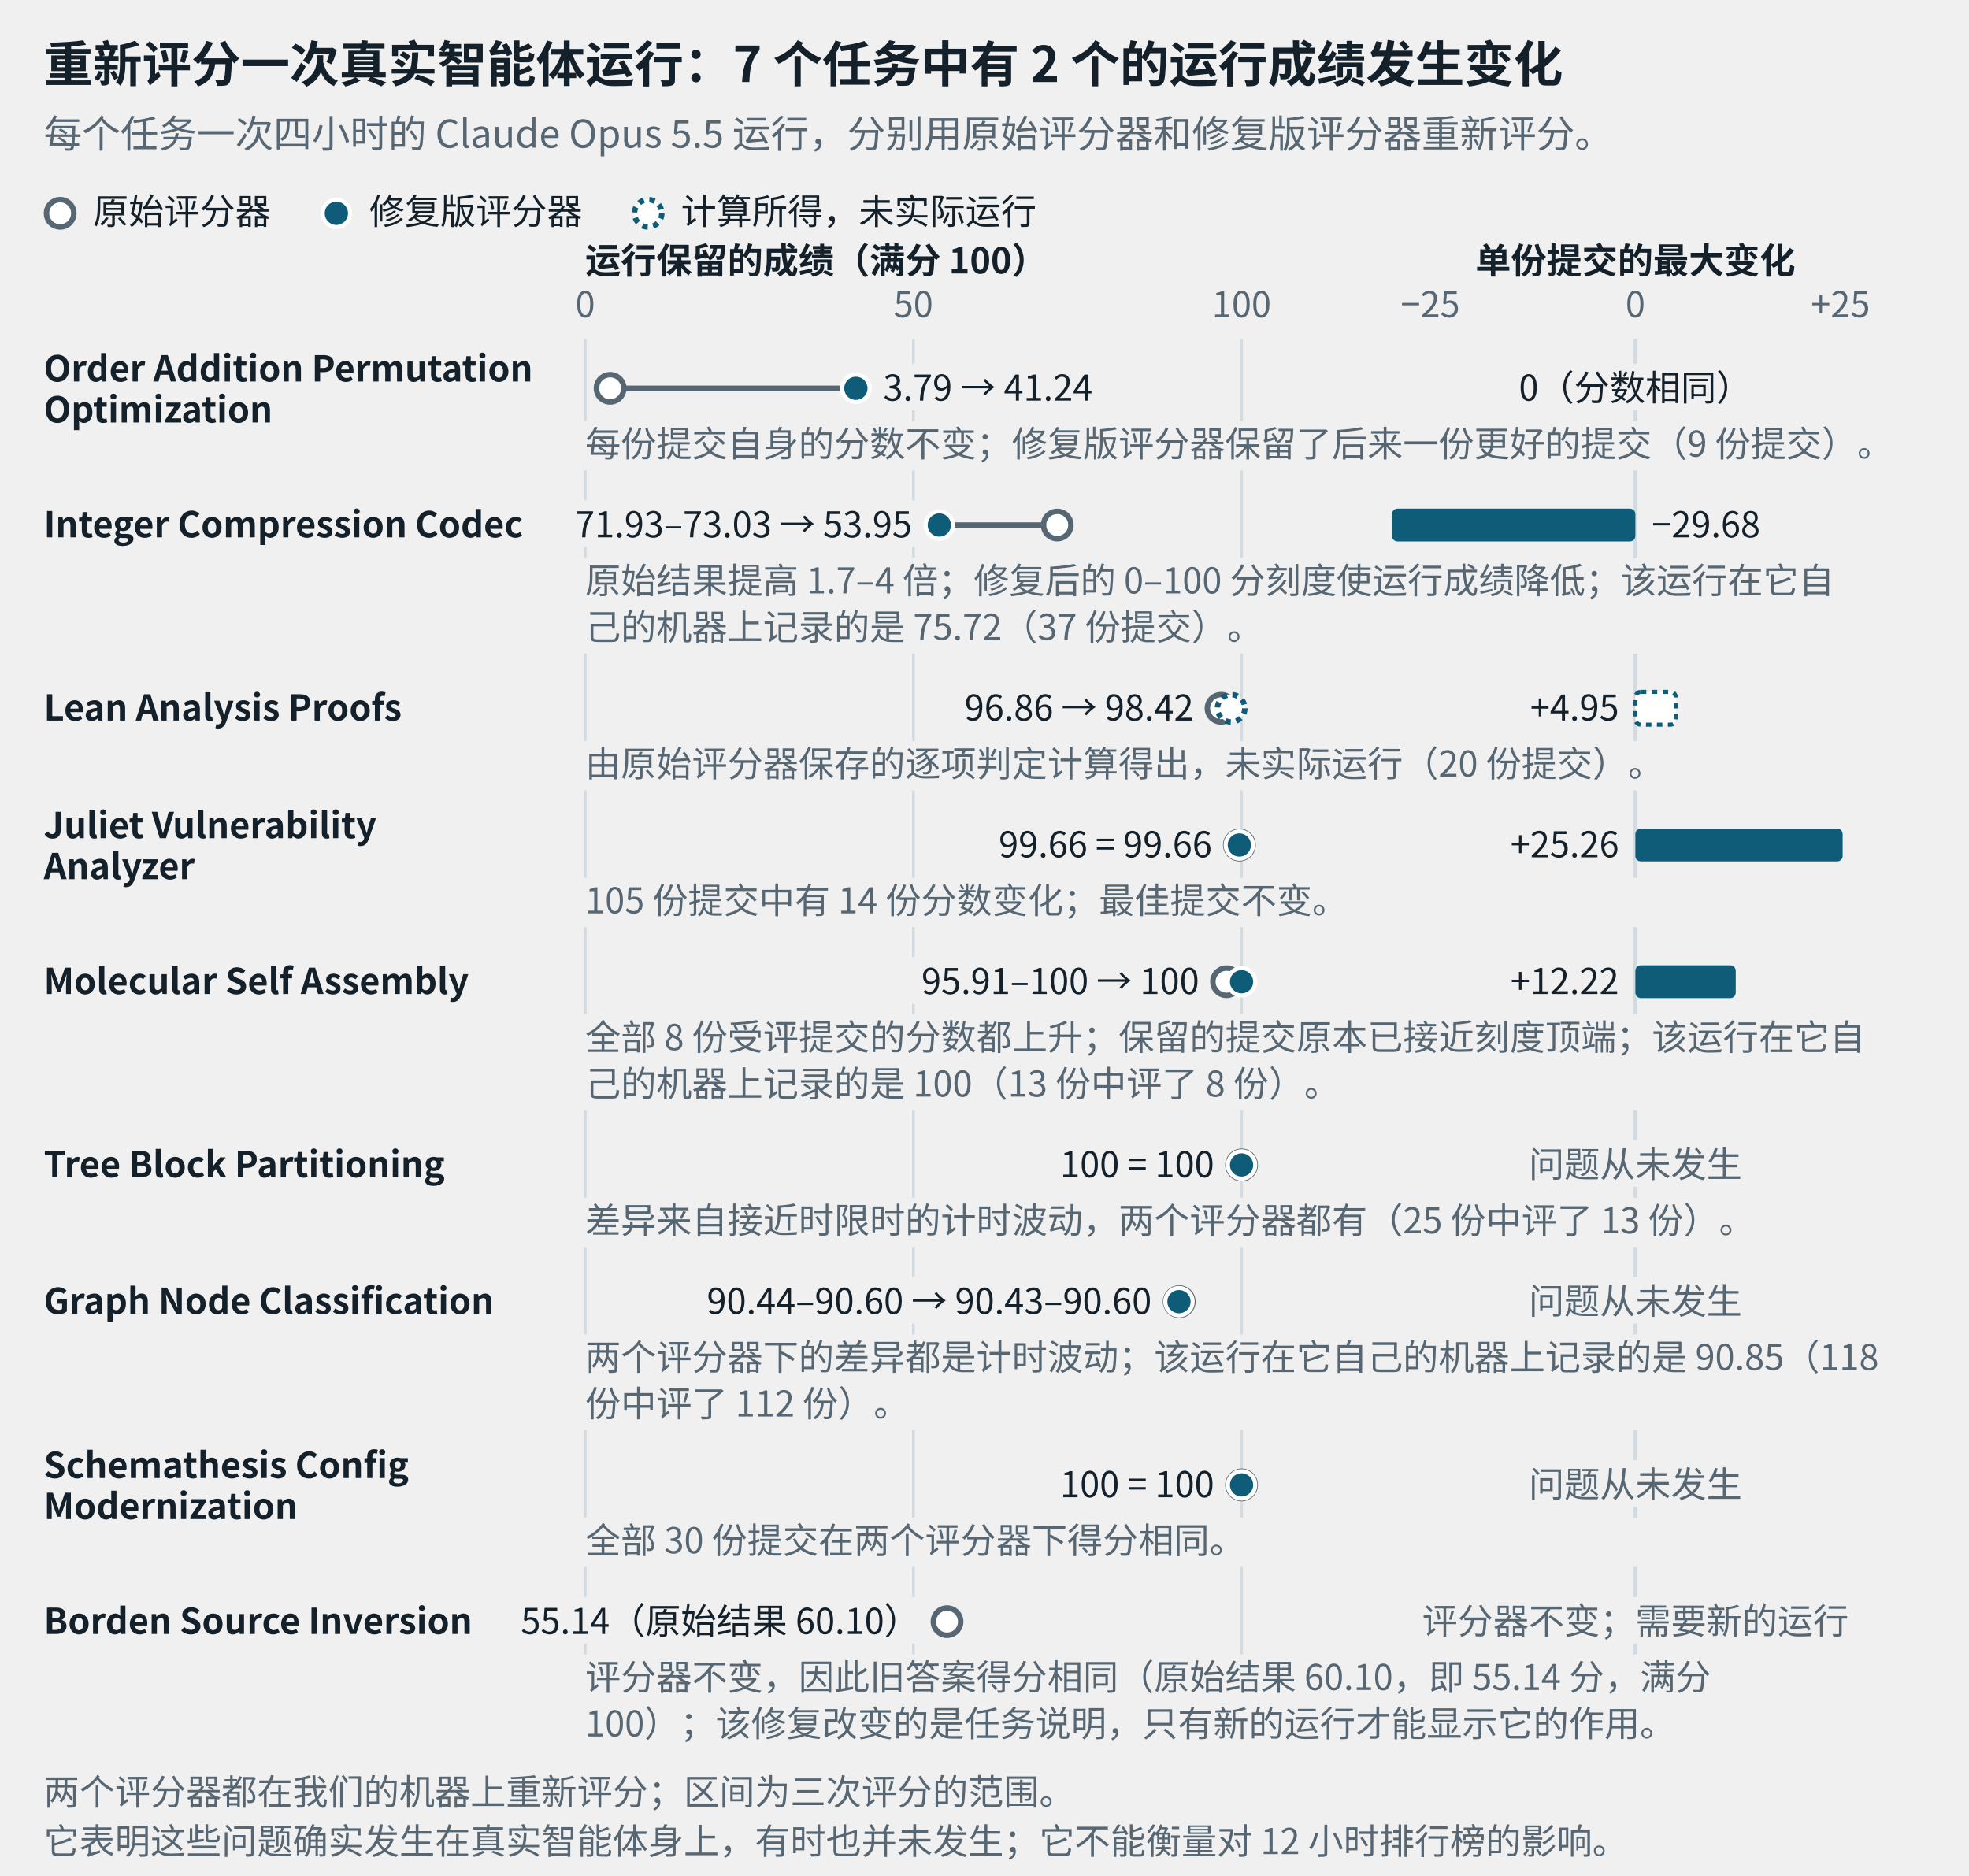
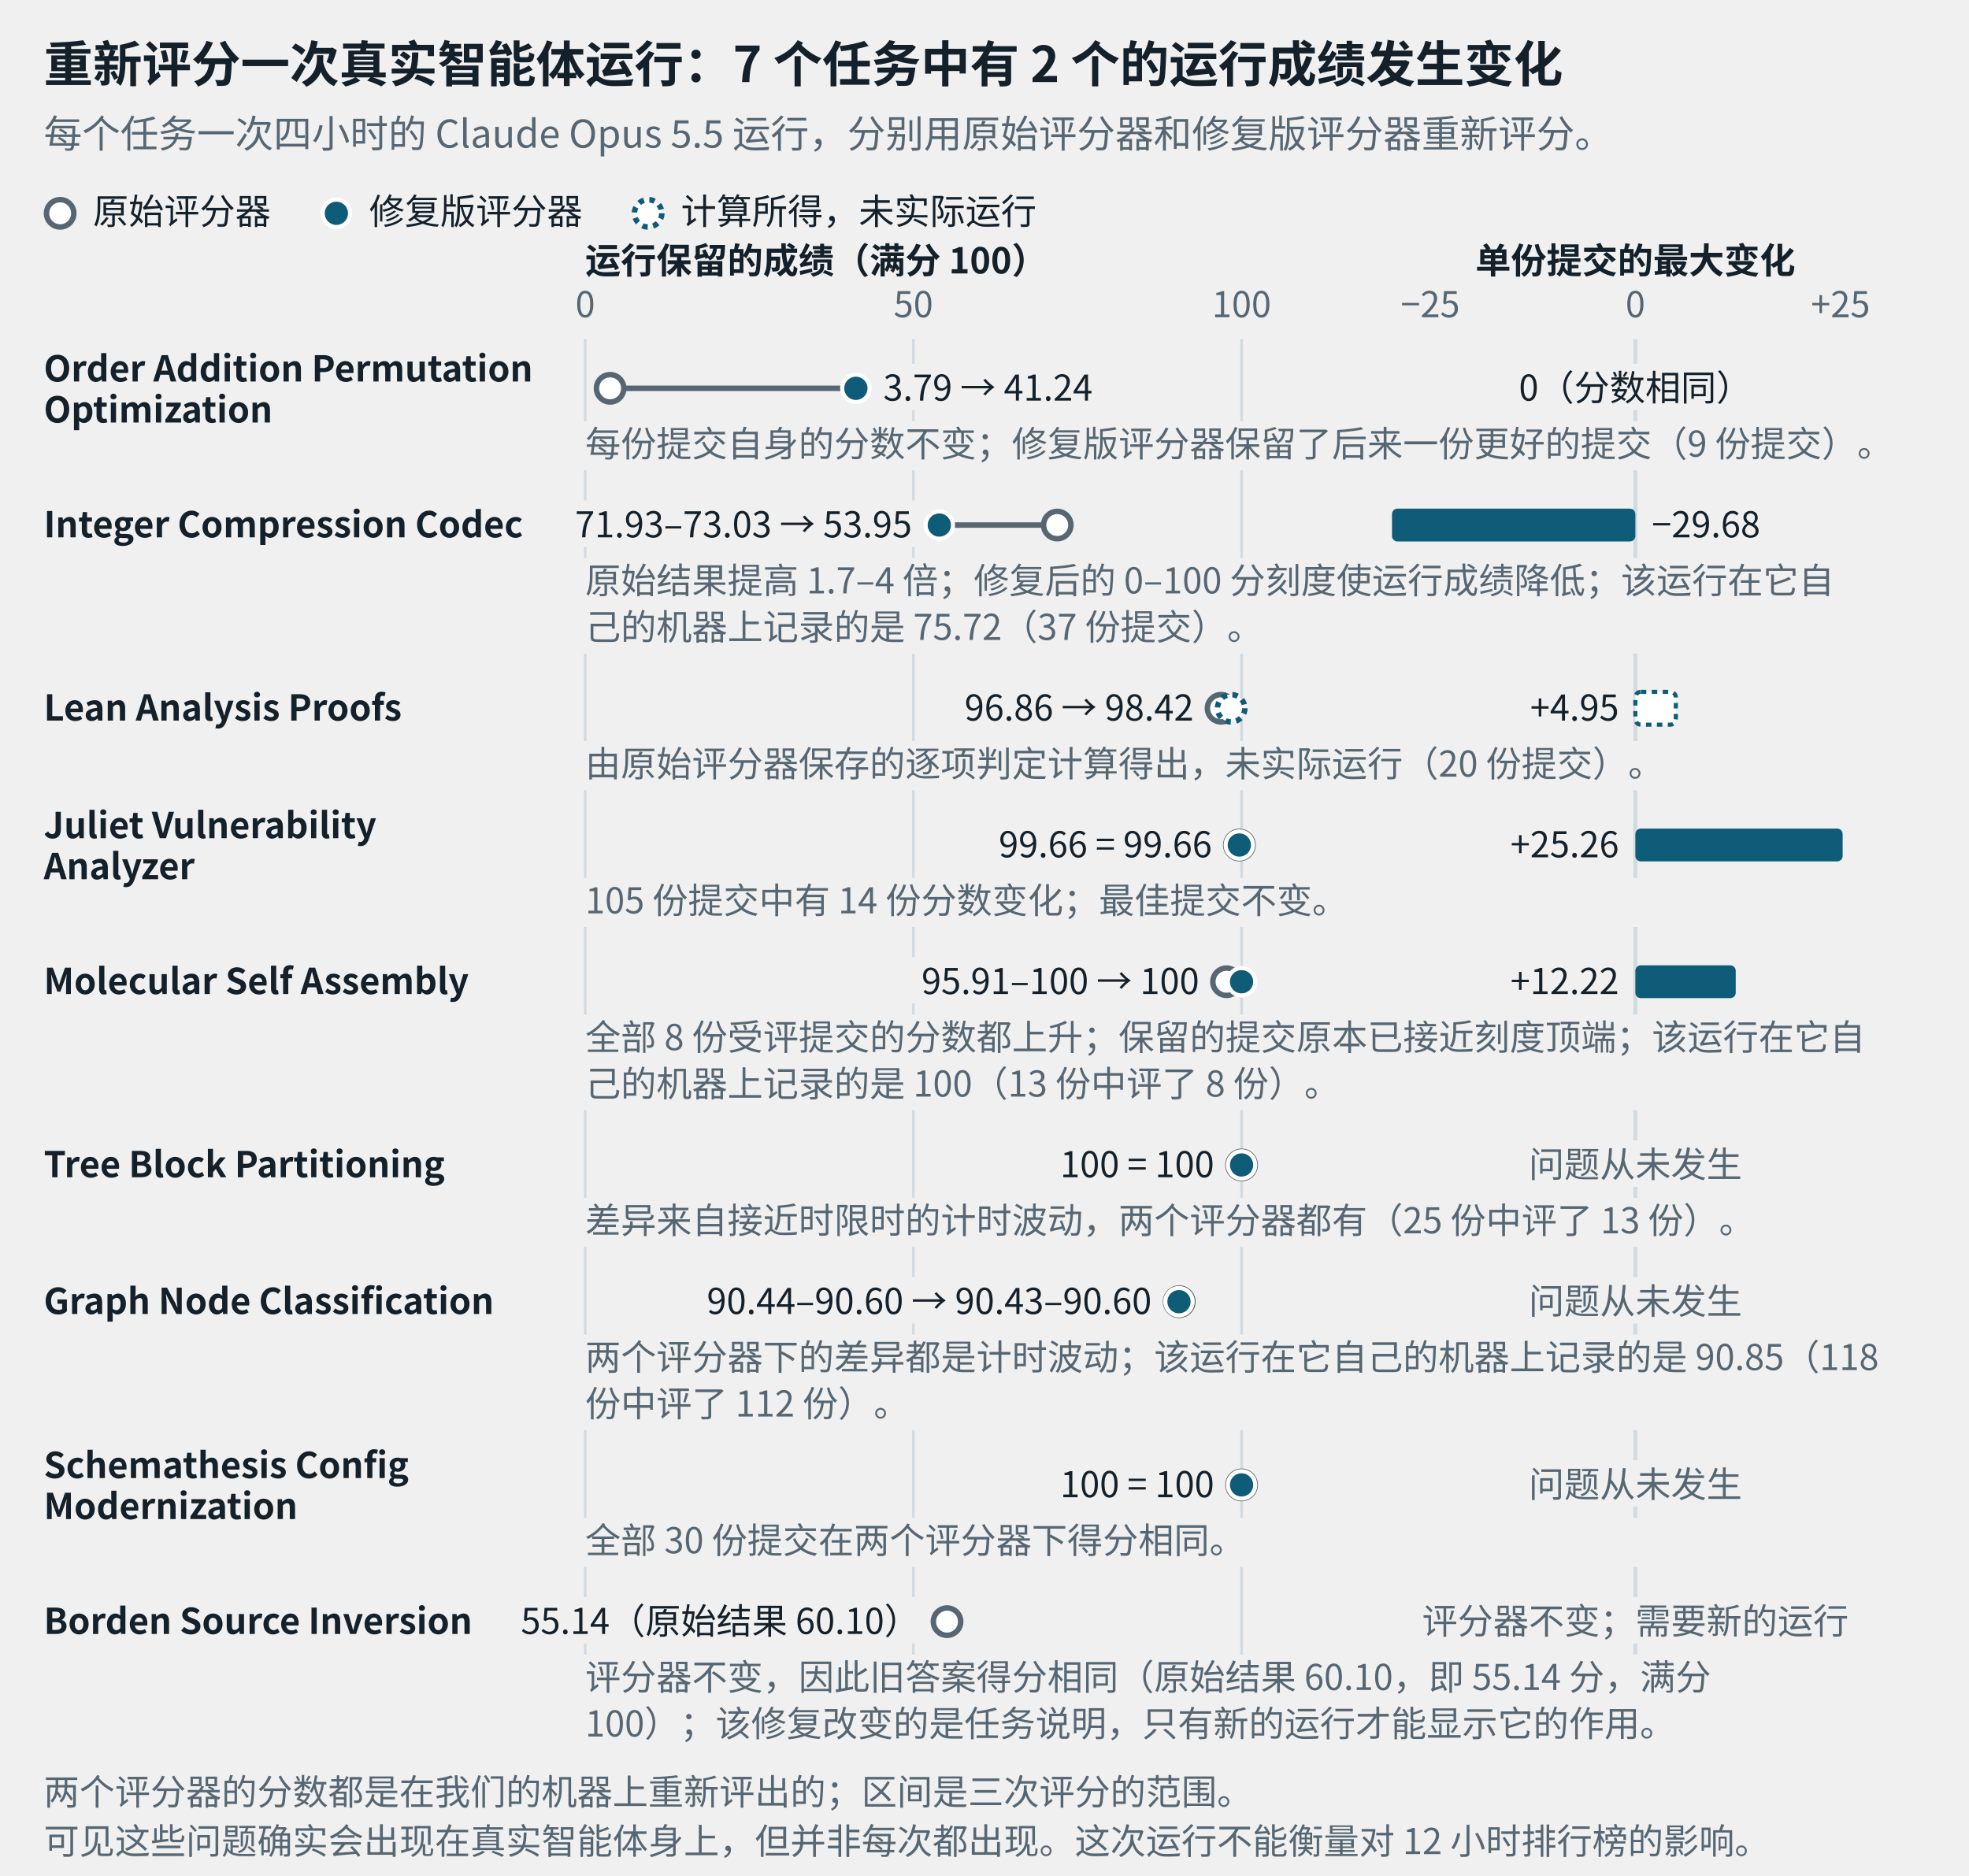
<svg xmlns="http://www.w3.org/2000/svg" viewBox="0 0 720 686" role="img">
  <style>
  .ink{fill:#14212b} .muted{fill:#566773} .rule{stroke:#d3dbe0} .bg{fill:#ffffff}
  .good{fill:#2c7a57} .bad{fill:#ad3528} .warn{fill:#9a6510} .acc{fill:#0f5c78}
  .accS{stroke:#0f5c78} .inkS{stroke:#14212b} .warnS{stroke:#9a6510} .mutedS{stroke:#566773}
  .accBg{fill:#e3eff4} .ioRing{stroke:#ffffff} .ioBand{fill:#eef2f4}
  text{font-family:"IBM Plex Sans","Noto Sans SC","Noto Sans CJK SC","PingFang SC","Microsoft YaHei",system-ui,-apple-system,"Segoe UI",sans-serif}
  @media (prefers-color-scheme: dark){
    .ink{fill:#e2e9ed} .muted{fill:#95a6b1} .rule{stroke:#2a3843} .bg{fill:#152029}
    .good{fill:#6cc79a} .bad{fill:#f08a7c} .warn{fill:#e0a64a} .acc{fill:#6cb6d3}
    .accS{stroke:#6cb6d3} .inkS{stroke:#e2e9ed} .warnS{stroke:#e0a64a} .mutedS{stroke:#95a6b1}
    .accBg{fill:#16303c} .ioRing{stroke:#152029} .ioBand{fill:#1c2a34}
  }
</style>
  <text x="16" y="30" class="ink" font-size="18" text-anchor="start" font-weight="700">重新评分一次真实智能体运行：7 个任务中有 2 个的运行成绩发生变化</text>
  <text x="16" y="54" class="muted" font-size="14" text-anchor="start" font-weight="400">每个任务一次四小时的 Claude Opus 5.5 运行，分别用原始评分器和修复版评分器重新评分。</text>
  <circle cx="22" cy="78" r="5" class="bg mutedS" stroke-width="2" />
  <text x="34" y="82" class="ink" font-size="13" text-anchor="start" font-weight="400">原始评分器</text>
  <circle cx="123" cy="78" r="5" class="acc ioRing" stroke-width="1.5" />
  <text x="135" y="82" class="ink" font-size="13" text-anchor="start" font-weight="400">修复版评分器</text>
  <circle cx="237" cy="78" r="5" class="bg accS" stroke-width="2" stroke-dasharray="2 2" />
  <text x="249" y="82" class="ink" font-size="13" text-anchor="start" font-weight="400">计算所得，未实际运行</text>
  <text x="214" y="100" class="ink" font-size="13" text-anchor="start" font-weight="600">运行保留的成绩（满分 100）</text>
  <text x="598" y="100" class="ink" font-size="13" text-anchor="middle" font-weight="600">单份提交的最大变化</text>
  <text x="214" y="116" class="muted" font-size="13" text-anchor="middle" font-weight="400">0</text>
  <text x="334" y="116" class="muted" font-size="13" text-anchor="middle" font-weight="400">50</text>
  <text x="454" y="116" class="muted" font-size="13" text-anchor="middle" font-weight="400">100</text>
  <text x="523" y="116" class="muted" font-size="13" text-anchor="middle" font-weight="400">−25</text>
  <text x="598" y="116" class="muted" font-size="13" text-anchor="middle" font-weight="400">0</text>
  <text x="673" y="116" class="muted" font-size="13" text-anchor="middle" font-weight="400">+25</text>
  <line x1="214" y1="124" x2="214" y2="154" class="rule" stroke-width="1" />
  <line x1="214" y1="172" x2="214" y2="183" class="rule" stroke-width="1" />
  <line x1="214" y1="200" x2="214" y2="204" class="rule" stroke-width="1" />
  <line x1="214" y1="239" x2="214" y2="271" class="rule" stroke-width="1" />
  <line x1="214" y1="289" x2="214" y2="321" class="rule" stroke-width="1" />
  <line x1="214" y1="339" x2="214" y2="371" class="rule" stroke-width="1" />
  <line x1="214" y1="406" x2="214" y2="438" class="rule" stroke-width="1" />
  <line x1="214" y1="456" x2="214" y2="488" class="rule" stroke-width="1" />
  <line x1="214" y1="523" x2="214" y2="555" class="rule" stroke-width="1" />
  <line x1="214" y1="573" x2="214" y2="584" class="rule" stroke-width="1" />
  <line x1="214" y1="601" x2="214" y2="605" class="rule" stroke-width="1" />
  <line x1="334" y1="124" x2="334" y2="133" class="rule" stroke-width="1" />
  <line x1="334" y1="150" x2="334" y2="154" class="rule" stroke-width="1" />
  <line x1="334" y1="172" x2="334" y2="183" class="rule" stroke-width="1" />
  <line x1="334" y1="200" x2="334" y2="204" class="rule" stroke-width="1" />
  <line x1="334" y1="239" x2="334" y2="271" class="rule" stroke-width="1" />
  <line x1="334" y1="289" x2="334" y2="321" class="rule" stroke-width="1" />
  <line x1="334" y1="339" x2="334" y2="350" class="rule" stroke-width="1" />
  <line x1="334" y1="367" x2="334" y2="371" class="rule" stroke-width="1" />
  <line x1="334" y1="406" x2="334" y2="438" class="rule" stroke-width="1" />
  <line x1="334" y1="456" x2="334" y2="467" class="rule" stroke-width="1" />
  <line x1="334" y1="484" x2="334" y2="488" class="rule" stroke-width="1" />
  <line x1="334" y1="523" x2="334" y2="555" class="rule" stroke-width="1" />
  <line x1="334" y1="573" x2="334" y2="584" class="rule" stroke-width="1" />
  <line x1="334" y1="601" x2="334" y2="605" class="rule" stroke-width="1" />
  <line x1="454" y1="124" x2="454" y2="154" class="rule" stroke-width="1" />
  <line x1="454" y1="172" x2="454" y2="204" class="rule" stroke-width="1" />
  <line x1="454" y1="239" x2="454" y2="271" class="rule" stroke-width="1" />
  <line x1="454" y1="289" x2="454" y2="321" class="rule" stroke-width="1" />
  <line x1="454" y1="339" x2="454" y2="371" class="rule" stroke-width="1" />
  <line x1="454" y1="406" x2="454" y2="438" class="rule" stroke-width="1" />
  <line x1="454" y1="456" x2="454" y2="488" class="rule" stroke-width="1" />
  <line x1="454" y1="523" x2="454" y2="555" class="rule" stroke-width="1" />
  <line x1="454" y1="573" x2="454" y2="605" class="rule" stroke-width="1" />
  <line x1="598" y1="124" x2="598" y2="133" class="rule" stroke-width="1.5" />
  <line x1="598" y1="150" x2="598" y2="154" class="rule" stroke-width="1.5" />
  <line x1="598" y1="172" x2="598" y2="204" class="rule" stroke-width="1.5" />
  <line x1="598" y1="239" x2="598" y2="271" class="rule" stroke-width="1.5" />
  <line x1="598" y1="289" x2="598" y2="321" class="rule" stroke-width="1.5" />
  <line x1="598" y1="339" x2="598" y2="371" class="rule" stroke-width="1.5" />
  <line x1="598" y1="406" x2="598" y2="417" class="rule" stroke-width="1.5" />
  <line x1="598" y1="434" x2="598" y2="438" class="rule" stroke-width="1.5" />
  <line x1="598" y1="456" x2="598" y2="467" class="rule" stroke-width="1.5" />
  <line x1="598" y1="484" x2="598" y2="488" class="rule" stroke-width="1.5" />
  <line x1="598" y1="523" x2="598" y2="534" class="rule" stroke-width="1.5" />
  <line x1="598" y1="551" x2="598" y2="555" class="rule" stroke-width="1.5" />
  <line x1="598" y1="573" x2="598" y2="584" class="rule" stroke-width="1.5" />
  <line x1="598" y1="601" x2="598" y2="605" class="rule" stroke-width="1.5" />
  <text x="16" y="139.5" class="ink" font-size="13" text-anchor="start" font-weight="600">Order Addition Permutation</text>
  <text x="16" y="154.5" class="ink" font-size="13" text-anchor="start" font-weight="600">Optimization</text>
  <line x1="223.1" y1="142" x2="313.0" y2="142" class="mutedS" stroke-width="2" />
  <circle cx="223.1" cy="142" r="5" class="bg mutedS" stroke-width="2" />
  <circle cx="312.968" cy="142" r="5" class="acc ioRing" stroke-width="1.5" />
  <text x="322.968" y="146.5" class="ink" font-size="13" text-anchor="start" font-weight="400">3.79 → 41.24</text>
  <text x="598" y="146.5" class="ink" font-size="13" text-anchor="middle" font-weight="400">0（分数相同）</text>
  <text x="214" y="167" class="muted" font-size="13" text-anchor="start" font-weight="400">每份提交自身的分数不变；修复版评分器保留了后来一份更好的提交（9 份提交）。</text>
  <text x="16" y="196.5" class="ink" font-size="13" text-anchor="start" font-weight="600">Integer Compression Codec</text>
  <line x1="386.6" y1="192" x2="343.5" y2="192" class="mutedS" stroke-width="2" />
  <circle cx="386.6" cy="192" r="5" class="bg mutedS" stroke-width="2" />
  <circle cx="343.479" cy="192" r="5" class="acc ioRing" stroke-width="1.5" />
  <text x="333.479" y="196.5" class="ink" font-size="13" text-anchor="end" font-weight="400">71.93–73.03 → 53.95</text>
  <rect x="509.0" y="186" width="89.0" height="12" rx="2" class="acc" stroke-width="1.5" />
  <text x="604" y="196.5" class="ink" font-size="13" text-anchor="start" font-weight="400">−29.68</text>
  <text x="214" y="217" class="muted" font-size="13" text-anchor="start" font-weight="400">原始结果提高 1.7–4 倍；修复后的 0–100 分刻度使运行成绩降低；该运行在它自</text>
  <text x="214" y="234" class="muted" font-size="13" text-anchor="start" font-weight="400">己的机器上记录的是 75.72（37 份提交）。</text>
  <text x="16" y="263.5" class="ink" font-size="13" text-anchor="start" font-weight="600">Lean Analysis Proofs</text>
  <line x1="446.5" y1="259" x2="450.2" y2="259" class="mutedS" stroke-width="2" />
  <circle cx="446.5" cy="259" r="5" class="bg mutedS" stroke-width="2" />
  <circle cx="450.2" cy="259" r="5" class="bg accS" stroke-width="2" stroke-dasharray="2 2" />
  <text x="436.472" y="263.5" class="ink" font-size="13" text-anchor="end" font-weight="400">96.86 → 98.42</text>
  <rect x="598.0" y="253" width="14.8" height="12" rx="2" class="bg accS" stroke-width="1.5" stroke-dasharray="2 2" />
  <text x="592" y="263.5" class="ink" font-size="13" text-anchor="end" font-weight="400">+4.95</text>
  <text x="214" y="284" class="muted" font-size="13" text-anchor="start" font-weight="400">由原始评分器保存的逐项判定计算得出，未实际运行（20 份提交）。</text>
  <text x="16" y="306.5" class="ink" font-size="13" text-anchor="start" font-weight="600">Juliet Vulnerability</text>
  <text x="16" y="321.5" class="ink" font-size="13" text-anchor="start" font-weight="600">Analyzer</text>
  <line x1="453.2" y1="309" x2="453.2" y2="309" class="mutedS" stroke-width="2" />
  <circle cx="453.2" cy="309" r="5" class="bg mutedS" stroke-width="2" />
  <circle cx="453.184" cy="309" r="5" class="acc ioRing" stroke-width="1.5" />
  <text x="443.184" y="313.5" class="ink" font-size="13" text-anchor="end" font-weight="400">99.66 = 99.66</text>
  <rect x="598.0" y="303" width="75.8" height="12" rx="2" class="acc" stroke-width="1.5" />
  <text x="592" y="313.5" class="ink" font-size="13" text-anchor="end" font-weight="400">+25.26</text>
  <text x="214" y="334" class="muted" font-size="13" text-anchor="start" font-weight="400">105 份提交中有 14 份分数变化；最佳提交不变。</text>
  <text x="16" y="363.5" class="ink" font-size="13" text-anchor="start" font-weight="600">Molecular Self Assembly</text>
  <line x1="448.5" y1="359" x2="454.0" y2="359" class="mutedS" stroke-width="2" />
  <circle cx="448.5" cy="359" r="5" class="bg mutedS" stroke-width="2" />
  <circle cx="454" cy="359" r="5" class="acc ioRing" stroke-width="1.5" />
  <text x="438.511" y="363.5" class="ink" font-size="13" text-anchor="end" font-weight="400">95.91–100 → 100</text>
  <rect x="598.0" y="353" width="36.7" height="12" rx="2" class="acc" stroke-width="1.5" />
  <text x="592" y="363.5" class="ink" font-size="13" text-anchor="end" font-weight="400">+12.22</text>
  <text x="214" y="384" class="muted" font-size="13" text-anchor="start" font-weight="400">全部 8 份受评提交的分数都上升；保留的提交原本已接近刻度顶端；该运行在它自</text>
  <text x="214" y="401" class="muted" font-size="13" text-anchor="start" font-weight="400">己的机器上记录的是 100（13 份中评了 8 份）。</text>
  <text x="16" y="430.5" class="ink" font-size="13" text-anchor="start" font-weight="600">Tree Block Partitioning</text>
  <line x1="454.0" y1="426" x2="454.0" y2="426" class="mutedS" stroke-width="2" />
  <circle cx="454.0" cy="426" r="5" class="bg mutedS" stroke-width="2" />
  <circle cx="454" cy="426" r="5" class="acc ioRing" stroke-width="1.5" />
  <text x="444" y="430.5" class="ink" font-size="13" text-anchor="end" font-weight="400">100 = 100</text>
  <text x="598" y="430.5" class="muted" font-size="13" text-anchor="middle" font-weight="400">问题从未发生</text>
  <text x="214" y="451" class="muted" font-size="13" text-anchor="start" font-weight="400">差异来自接近时限时的计时波动，两个评分器都有（25 份中评了 13 份）。</text>
  <text x="16" y="480.5" class="ink" font-size="13" text-anchor="start" font-weight="600">Graph Node Classification</text>
  <line x1="431.2" y1="476" x2="431.1" y2="476" class="mutedS" stroke-width="2" />
  <circle cx="431.2" cy="476" r="5" class="bg mutedS" stroke-width="2" />
  <circle cx="431.115" cy="476" r="5" class="acc ioRing" stroke-width="1.5" />
  <text x="421.115" y="480.5" class="ink" font-size="13" text-anchor="end" font-weight="400">90.44–90.60 → 90.43–90.60</text>
  <text x="598" y="480.5" class="muted" font-size="13" text-anchor="middle" font-weight="400">问题从未发生</text>
  <text x="214" y="501" class="muted" font-size="13" text-anchor="start" font-weight="400">两个评分器下的差异都是计时波动；该运行在它自己的机器上记录的是 90.85（118</text>
  <text x="214" y="518" class="muted" font-size="13" text-anchor="start" font-weight="400">份中评了 112 份）。</text>
  <text x="16" y="540.5" class="ink" font-size="13" text-anchor="start" font-weight="600">Schemathesis Config</text>
  <text x="16" y="555.5" class="ink" font-size="13" text-anchor="start" font-weight="600">Modernization</text>
  <line x1="454.0" y1="543" x2="454.0" y2="543" class="mutedS" stroke-width="2" />
  <circle cx="454.0" cy="543" r="5" class="bg mutedS" stroke-width="2" />
  <circle cx="454" cy="543" r="5" class="acc ioRing" stroke-width="1.5" />
  <text x="444" y="547.5" class="ink" font-size="13" text-anchor="end" font-weight="400">100 = 100</text>
  <text x="598" y="547.5" class="muted" font-size="13" text-anchor="middle" font-weight="400">问题从未发生</text>
  <text x="214" y="568" class="muted" font-size="13" text-anchor="start" font-weight="400">全部 30 份提交在两个评分器下得分相同。</text>
  <text x="16" y="597.5" class="ink" font-size="13" text-anchor="start" font-weight="600">Borden Source Inversion</text>
  <circle cx="346.3" cy="593" r="5" class="bg mutedS" stroke-width="2" />
  <text x="336.337" y="597.5" class="ink" font-size="13" text-anchor="end" font-weight="400">55.14（原始结果 60.10）</text>
  <text x="598" y="597.5" class="muted" font-size="13" text-anchor="middle" font-weight="400">评分器不变；需要新的运行</text>
  <text x="214" y="618" class="muted" font-size="13" text-anchor="start" font-weight="400">评分器不变，因此旧答案得分相同（原始结果 60.10，即 55.14 分，满分</text>
  <text x="214" y="635" class="muted" font-size="13" text-anchor="start" font-weight="400">100）；该修复改变的是任务说明，只有新的运行才能显示它的作用。</text>
-   <text x="16" y="660" class="muted" font-size="13" text-anchor="start" font-weight="400">两个评分器都在我们的机器上重新评分；区间为三次评分的范围。</text>
-   <text x="16" y="678" class="muted" font-size="13" text-anchor="start" font-weight="400">它表明这些问题确实发生在真实智能体身上，有时也并未发生；它不能衡量对 12 小时排行榜的影响。</text>
+   <text x="16" y="660" class="muted" font-size="13" text-anchor="start" font-weight="400">两个评分器的分数都是在我们的机器上重新评出的；区间是三次评分的范围。</text>
+   <text x="16" y="678" class="muted" font-size="13" text-anchor="start" font-weight="400">可见这些问题确实会出现在真实智能体身上，但并非每次都出现。这次运行不能衡量对 12 小时排行榜的影响。</text>
</svg>
